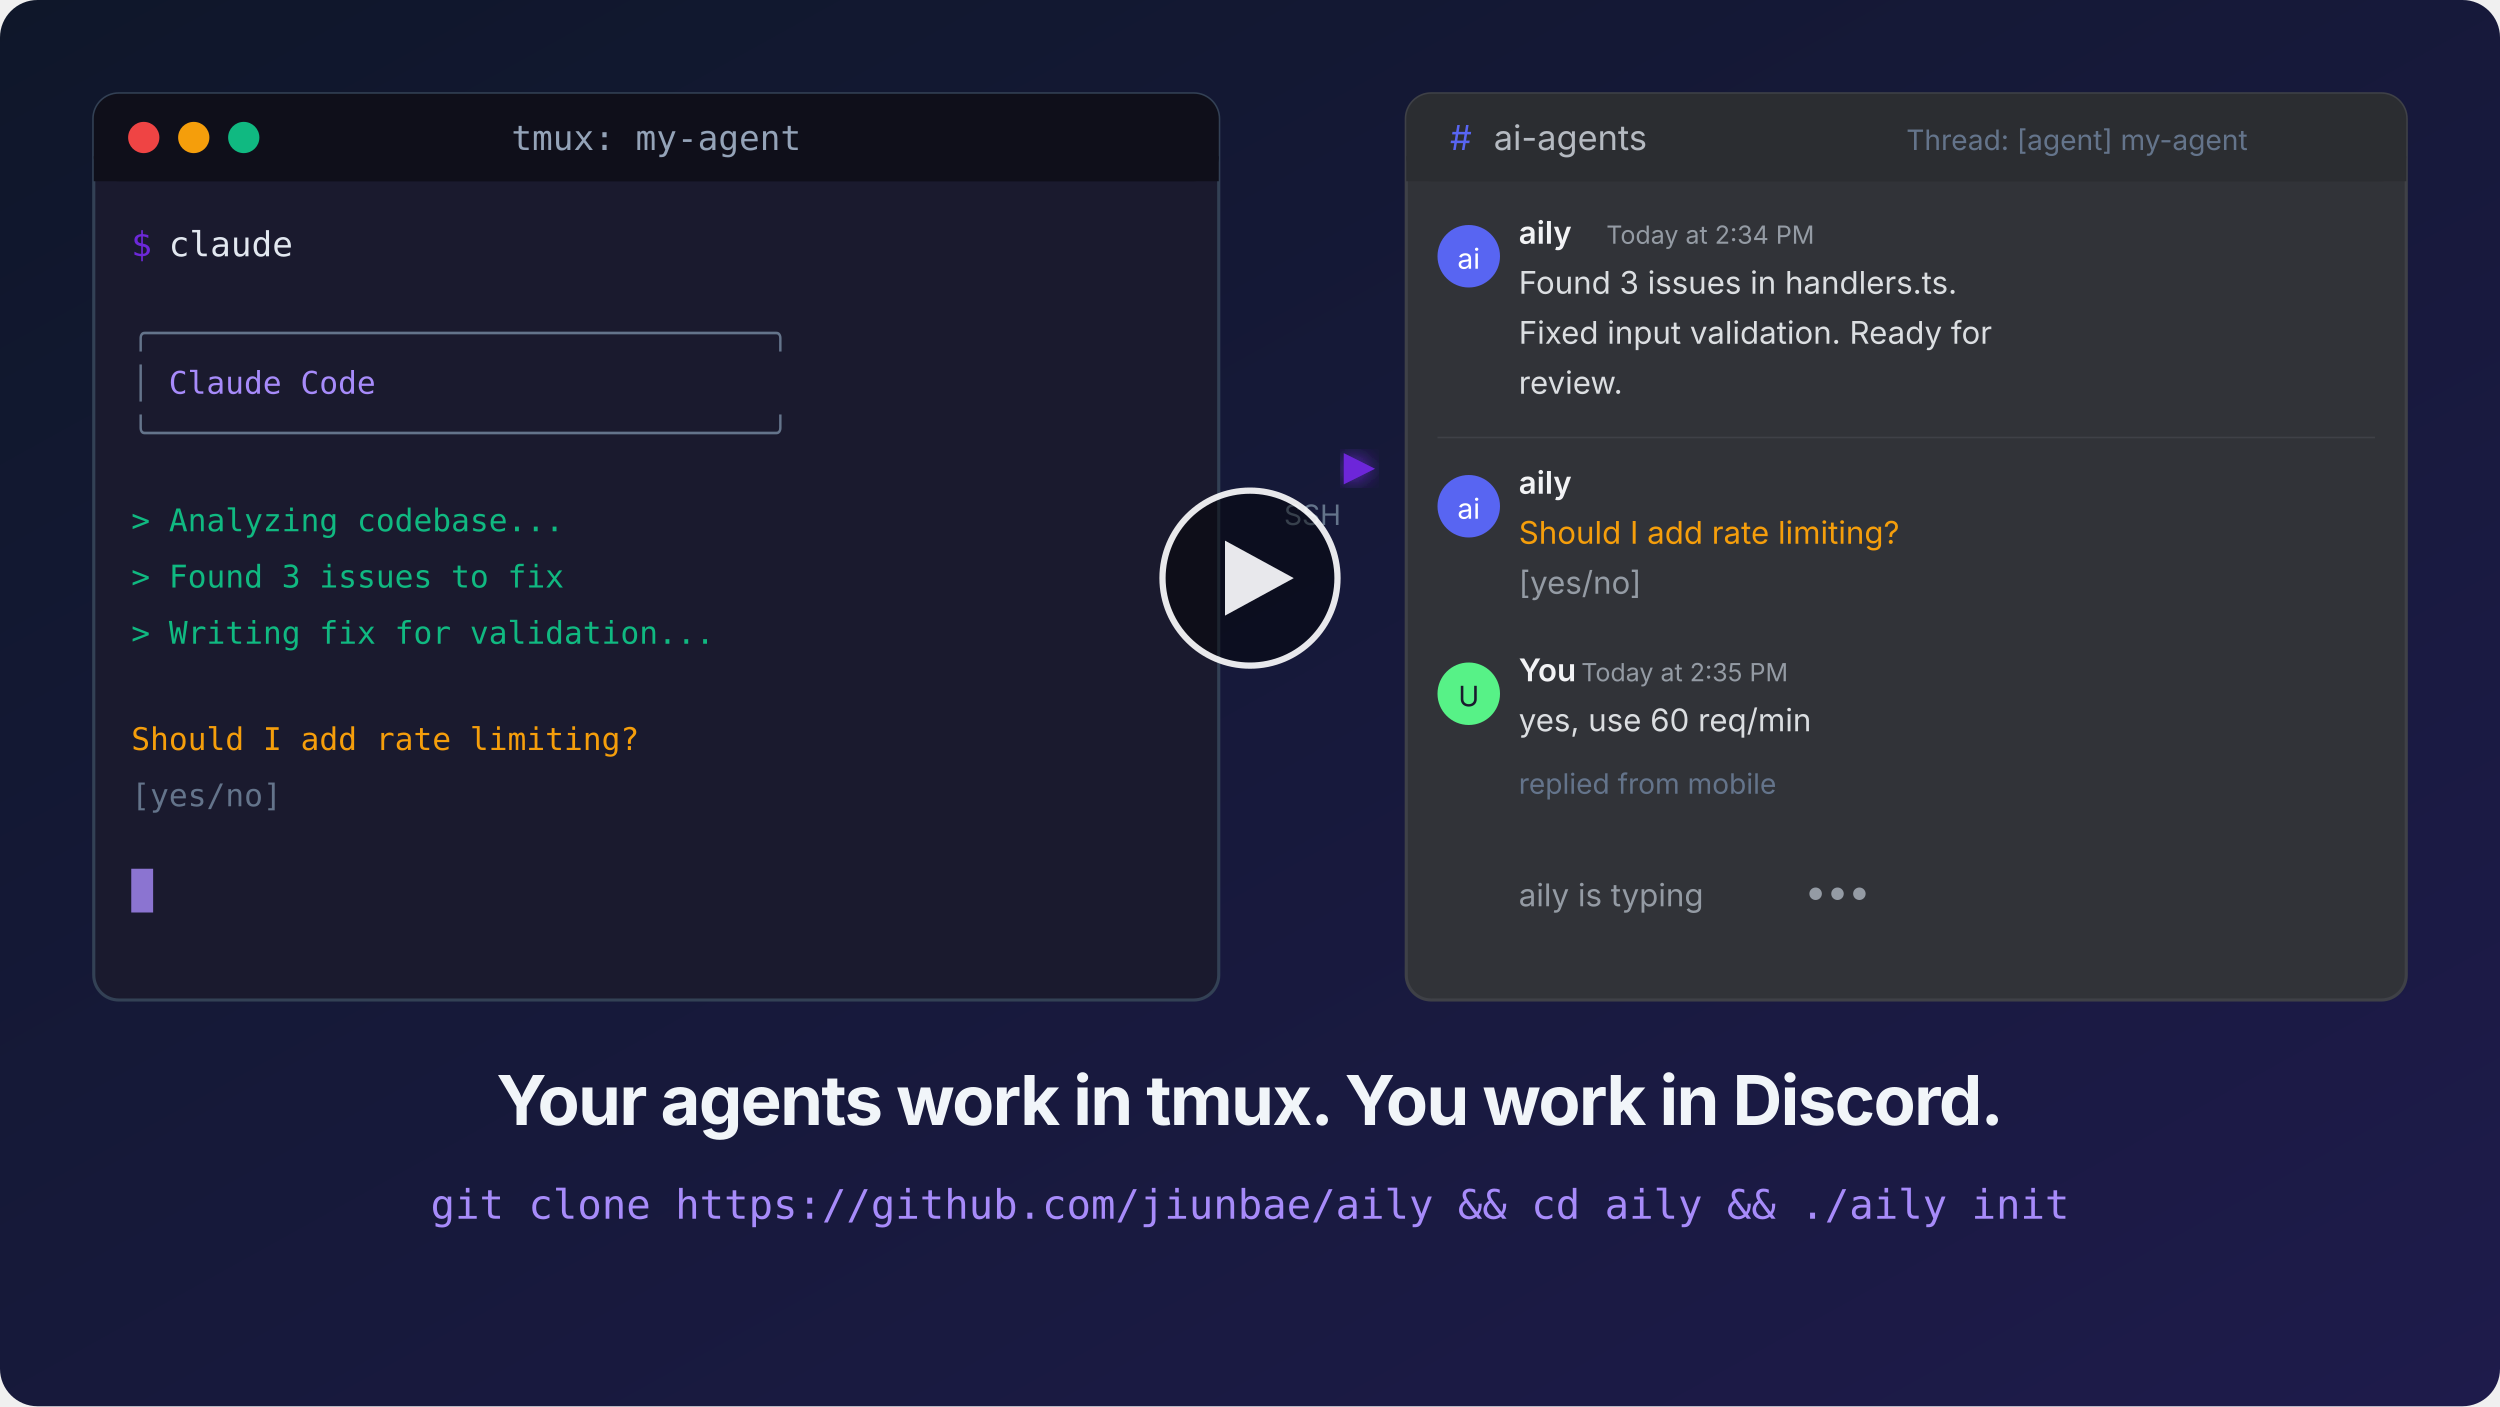
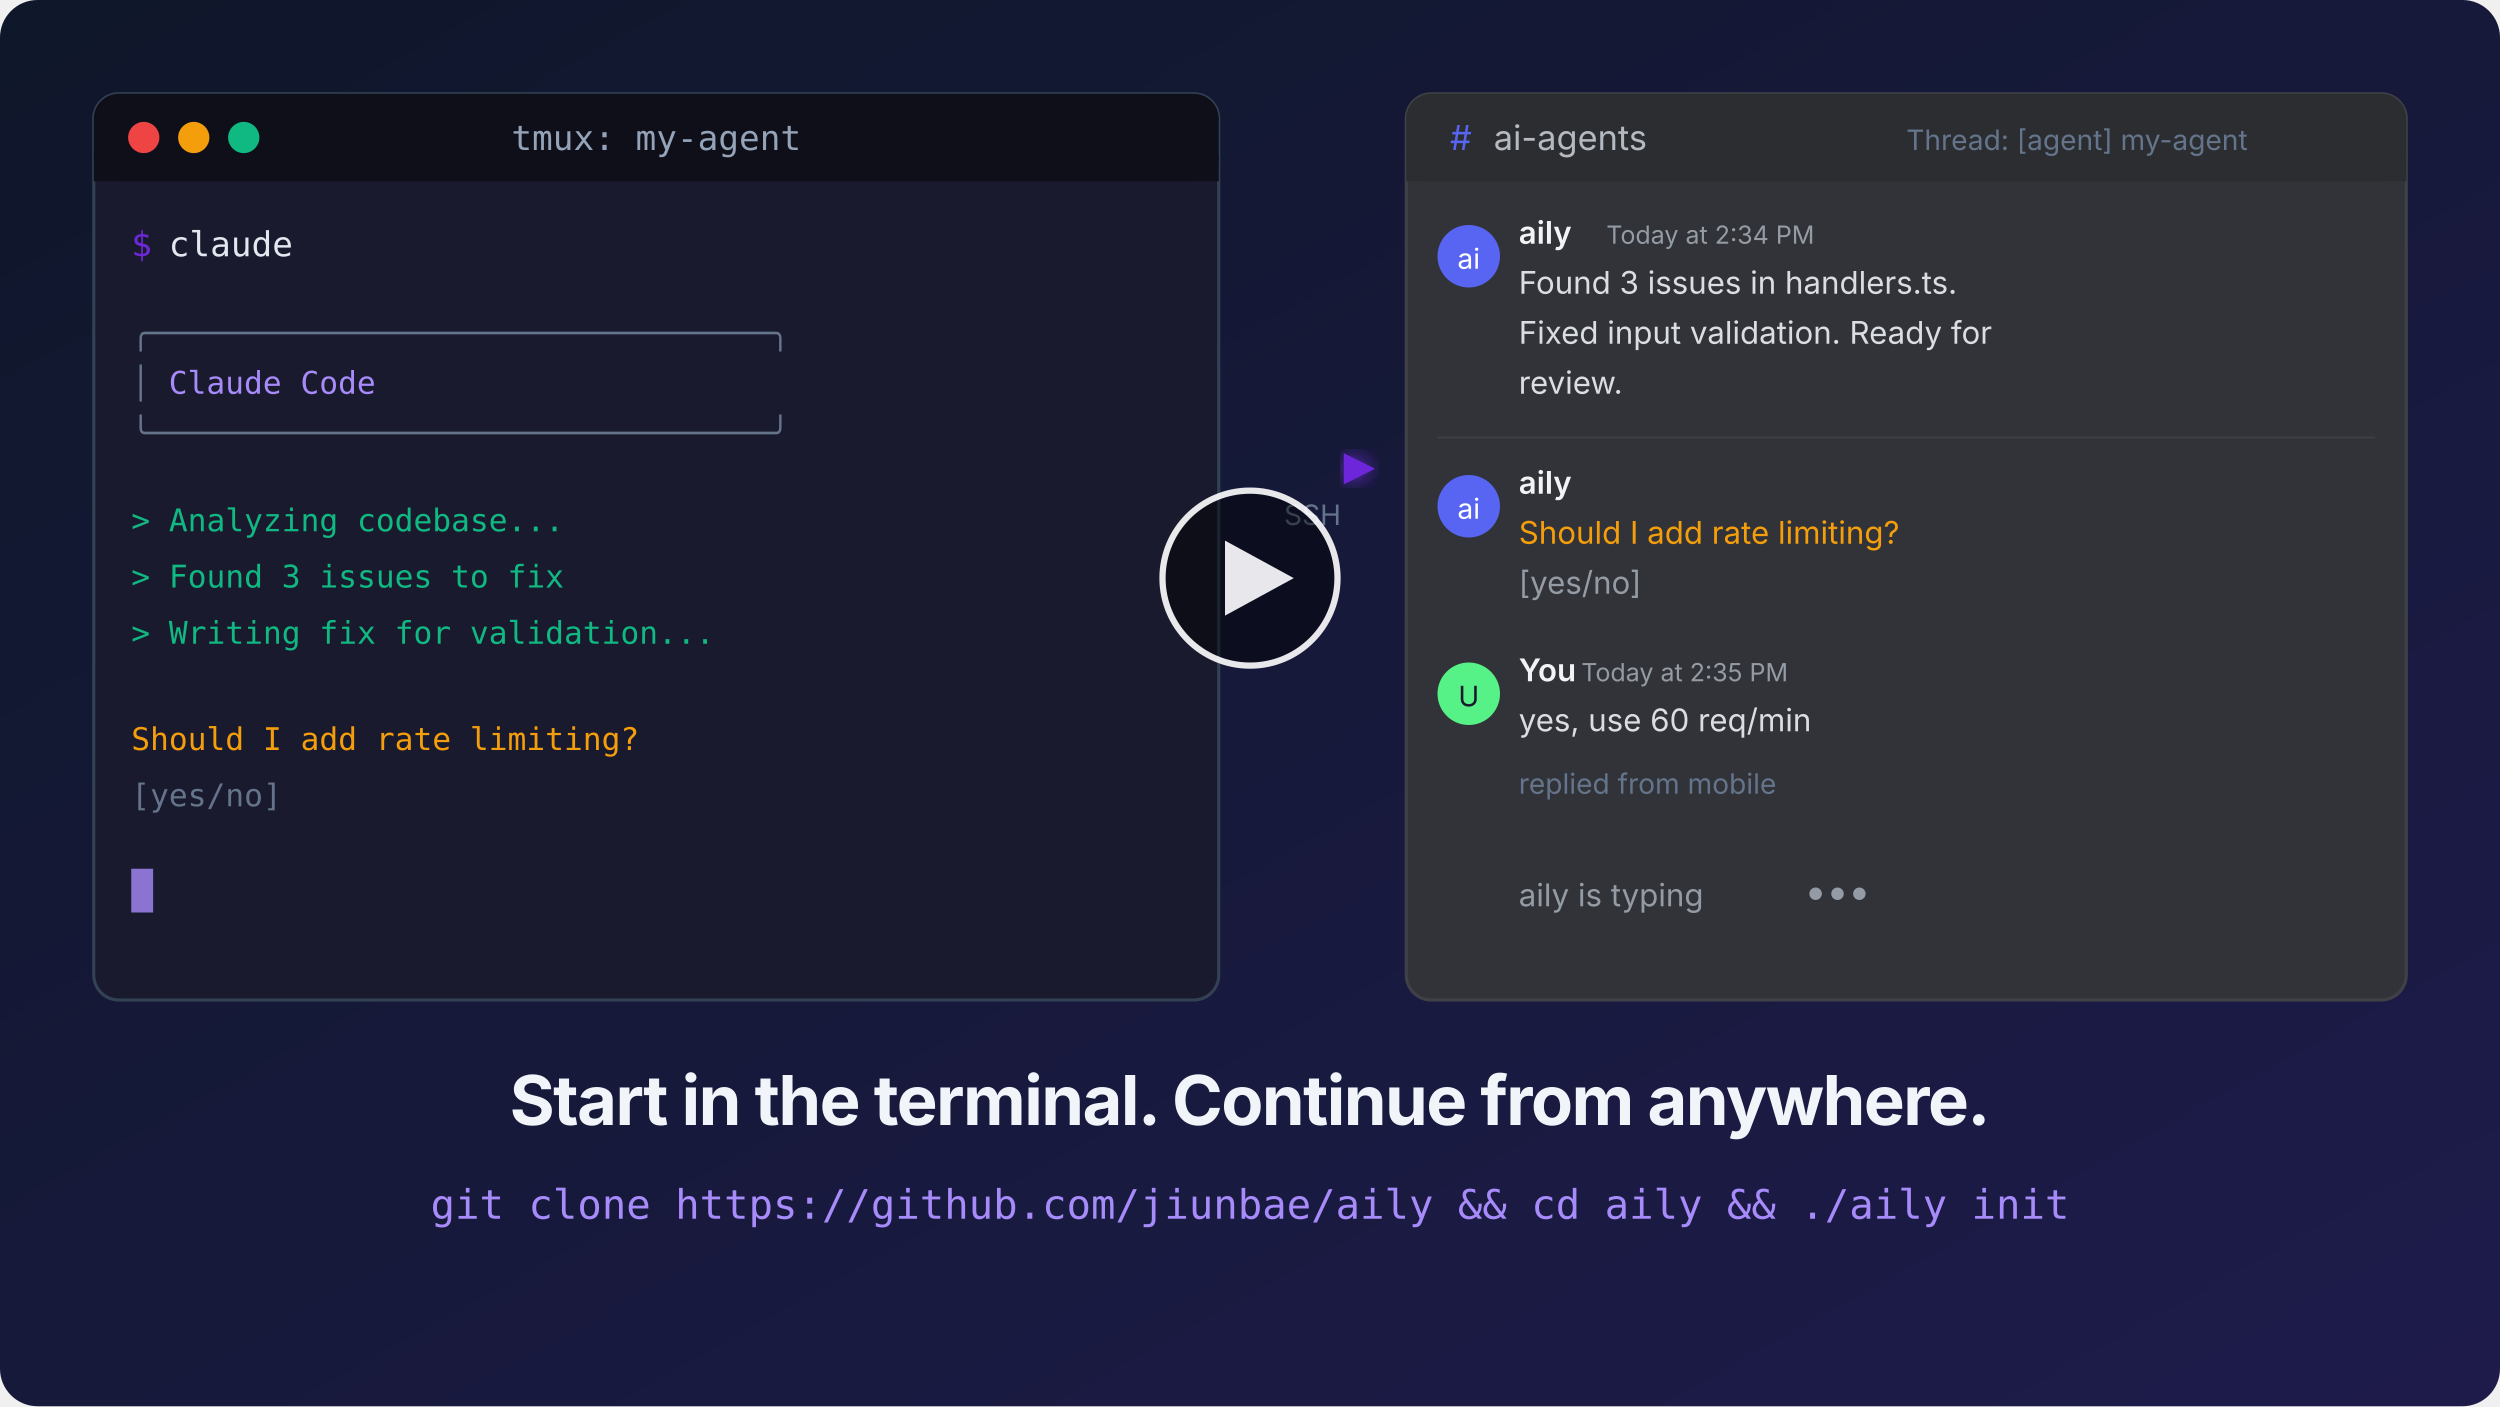
<svg xmlns="http://www.w3.org/2000/svg" viewBox="0 0 800 450" width="800" height="450">
  <defs>
    <linearGradient id="bg" x1="0%" y1="0%" x2="100%" y2="100%">
      <stop offset="0%" stop-color="#0F172A" />
      <stop offset="100%" stop-color="#1E1B4B" />
    </linearGradient>
    <linearGradient id="accent" x1="0%" y1="0%" x2="100%" y2="0%">
      <stop offset="0%" stop-color="#6D28D9" />
      <stop offset="100%" stop-color="#2563EB" />
    </linearGradient>
    <filter id="glow">
      <feGaussianBlur stdDeviation="3" result="blur" />
      <feMerge>
        <feMergeNode in="blur" />
        <feMergeNode in="SourceGraphic" />
      </feMerge>
    </filter>
  </defs>
  <rect width="800" height="450" fill="url(#bg)" rx="12" />
  <g transform="translate(30, 30)">
    <rect width="360" height="290" rx="8" fill="#1a1a2e" stroke="#334155" stroke-width="1" />
    <rect width="360" height="28" rx="8" fill="#0f0f1a" />
    <rect y="20" width="360" height="8" fill="#0f0f1a" />
    <circle cx="16" cy="14" r="5" fill="#EF4444" />
    <circle cx="32" cy="14" r="5" fill="#F59E0B" />
    <circle cx="48" cy="14" r="5" fill="#10B981" />
    <text x="180" y="18" font-family="'SF Mono', 'Fira Code', monospace" font-size="11" fill="#94A3B8" text-anchor="middle">tmux: my-agent</text>
    <text x="12" y="52" font-family="'SF Mono', 'Fira Code', monospace" font-size="11" fill="#6D28D9">$</text>
    <text x="24" y="52" font-family="'SF Mono', 'Fira Code', monospace" font-size="11" fill="#E2E8F0"> claude</text>
    <text x="12" y="80" font-family="'SF Mono', 'Fira Code', monospace" font-size="10" fill="#64748B">╭─────────────────────────────────╮</text>
    <text x="12" y="96" font-family="'SF Mono', 'Fira Code', monospace" font-size="10" fill="#64748B">│</text>
    <text x="24" y="96" font-family="'SF Mono', 'Fira Code', monospace" font-size="10" fill="#A78BFA"> Claude Code</text>
    <text x="12" y="112" font-family="'SF Mono', 'Fira Code', monospace" font-size="10" fill="#64748B">╰─────────────────────────────────╯</text>
    <text x="12" y="140" font-family="'SF Mono', 'Fira Code', monospace" font-size="10" fill="#10B981">&gt; Analyzing codebase...</text>
    <text x="12" y="158" font-family="'SF Mono', 'Fira Code', monospace" font-size="10" fill="#10B981">&gt; Found 3 issues to fix</text>
    <text x="12" y="176" font-family="'SF Mono', 'Fira Code', monospace" font-size="10" fill="#10B981">&gt; Writing fix for validation...</text>
    <text x="12" y="210" font-family="'SF Mono', 'Fira Code', monospace" font-size="10" fill="#F59E0B">Should I add rate limiting?</text>
    <text x="12" y="228" font-family="'SF Mono', 'Fira Code', monospace" font-size="10" fill="#64748B">[yes/no]</text>
    <rect x="12" y="248" width="7" height="14" fill="#A78BFA" opacity="0.8">
      <animate attributeName="opacity" values="0.8;0;0.8" dur="1.2s" repeatCount="indefinite" />
    </rect>
  </g>
  <g transform="translate(400, 150)">
    <line x1="0" y1="0" x2="30" y2="0" stroke="url(#accent)" stroke-width="2.5" stroke-dasharray="4,3" filter="url(#glow)" />
    <polygon points="30,-5 40,0 30,5" fill="#6D28D9" filter="url(#glow)" />
    <text x="20" y="18" font-family="'Inter', sans-serif" font-size="9" fill="#64748B" text-anchor="middle">SSH</text>
  </g>
  <g transform="translate(450, 30)">
    <rect width="320" height="290" rx="8" fill="#313338" stroke="#3F4147" stroke-width="1" />
    <rect width="320" height="28" rx="8" fill="#2B2D31" />
    <rect y="20" width="320" height="8" fill="#2B2D31" />
    <text x="14" y="18" font-family="'Inter', sans-serif" font-size="11" fill="#5865F2">#</text>
    <text x="28" y="18" font-family="'Inter', sans-serif" font-size="11" fill="#B5BAC1">ai-agents</text>
    <text x="160" y="18" font-family="'Inter', sans-serif" font-size="9" fill="#64748B">Thread: [agent] my-agent</text>
    <circle cx="20" cy="52" r="10" fill="#5865F2" />
    <text x="20" y="56" font-family="'Inter', sans-serif" font-size="9" fill="white" text-anchor="middle">ai</text>
    <text x="36" y="48" font-family="'Inter', sans-serif" font-size="10" fill="#F2F3F5" font-weight="600">aily</text>
    <text x="64" y="48" font-family="'Inter', sans-serif" font-size="8" fill="#949BA4">Today at 2:34 PM</text>
    <text x="36" y="64" font-family="'Inter', sans-serif" font-size="10" fill="#DBDEE1">Found 3 issues in handlers.ts.</text>
    <text x="36" y="80" font-family="'Inter', sans-serif" font-size="10" fill="#DBDEE1">Fixed input validation. Ready for</text>
    <text x="36" y="96" font-family="'Inter', sans-serif" font-size="10" fill="#DBDEE1">review.</text>
    <line x1="10" y1="110" x2="310" y2="110" stroke="#3F4147" stroke-width="0.5" />
    <circle cx="20" cy="132" r="10" fill="#5865F2" />
    <text x="20" y="136" font-family="'Inter', sans-serif" font-size="9" fill="white" text-anchor="middle">ai</text>
    <text x="36" y="128" font-family="'Inter', sans-serif" font-size="10" fill="#F2F3F5" font-weight="600">aily</text>
    <text x="36" y="144" font-family="'Inter', sans-serif" font-size="10" fill="#F59E0B">Should I add rate limiting?</text>
    <text x="36" y="160" font-family="'Inter', sans-serif" font-size="10" fill="#949BA4">[yes/no]</text>
    <circle cx="20" cy="192" r="10" fill="#57F287" />
    <text x="20" y="196" font-family="'Inter', sans-serif" font-size="9" fill="#1a1a2e" text-anchor="middle">U</text>
    <text x="36" y="188" font-family="'Inter', sans-serif" font-size="10" fill="#F2F3F5" font-weight="600">You</text>
    <text x="56" y="188" font-family="'Inter', sans-serif" font-size="8" fill="#949BA4">Today at 2:35 PM</text>
    <text x="36" y="204" font-family="'Inter', sans-serif" font-size="10" fill="#DBDEE1">yes, use 60 req/min</text>
    <text x="36" y="224" font-family="'Inter', sans-serif" font-size="9" fill="#64748B">replied from mobile</text>
    <g transform="translate(36, 260)">
      <text font-family="'Inter', sans-serif" font-size="10" fill="#949BA4">
        <tspan>aily is typing</tspan>
      </text>
      <circle cx="95" cy="-4" r="2" fill="#949BA4">
        <animate attributeName="opacity" values="0.3;1;0.3" dur="1s" begin="0s" repeatCount="indefinite" />
      </circle>
      <circle cx="102" cy="-4" r="2" fill="#949BA4">
        <animate attributeName="opacity" values="0.3;1;0.3" dur="1s" begin="0.2s" repeatCount="indefinite" />
      </circle>
      <circle cx="109" cy="-4" r="2" fill="#949BA4">
        <animate attributeName="opacity" values="0.3;1;0.3" dur="1s" begin="0.4s" repeatCount="indefinite" />
      </circle>
    </g>
  </g>
  <g transform="translate(400, 360)">
-     <text y="0" font-family="'Inter', 'SF Pro Display', sans-serif" font-size="22" fill="#F1F5F9" font-weight="700" text-anchor="middle" letter-spacing="-0.5">Your agents work in tmux. You work in Discord.</text>
+     <text y="0" font-family="'Inter', 'SF Pro Display', sans-serif" font-size="22" fill="#F1F5F9" font-weight="700" text-anchor="middle" letter-spacing="-0.5">Start in the terminal. Continue from anywhere.</text>
    <text y="30" font-family="'SF Mono', 'Fira Code', monospace" font-size="13" fill="#A78BFA" text-anchor="middle">git clone https://github.com/jiunbae/aily &amp;&amp; cd aily &amp;&amp; ./aily init</text>
  </g>
  <g transform="translate(400, 185)" opacity="0.9">
    <circle r="28" fill="rgba(0,0,0,0.5)" stroke="white" stroke-width="2" />
    <polygon points="-8,-12 14,0 -8,12" fill="white" />
  </g>
</svg>
